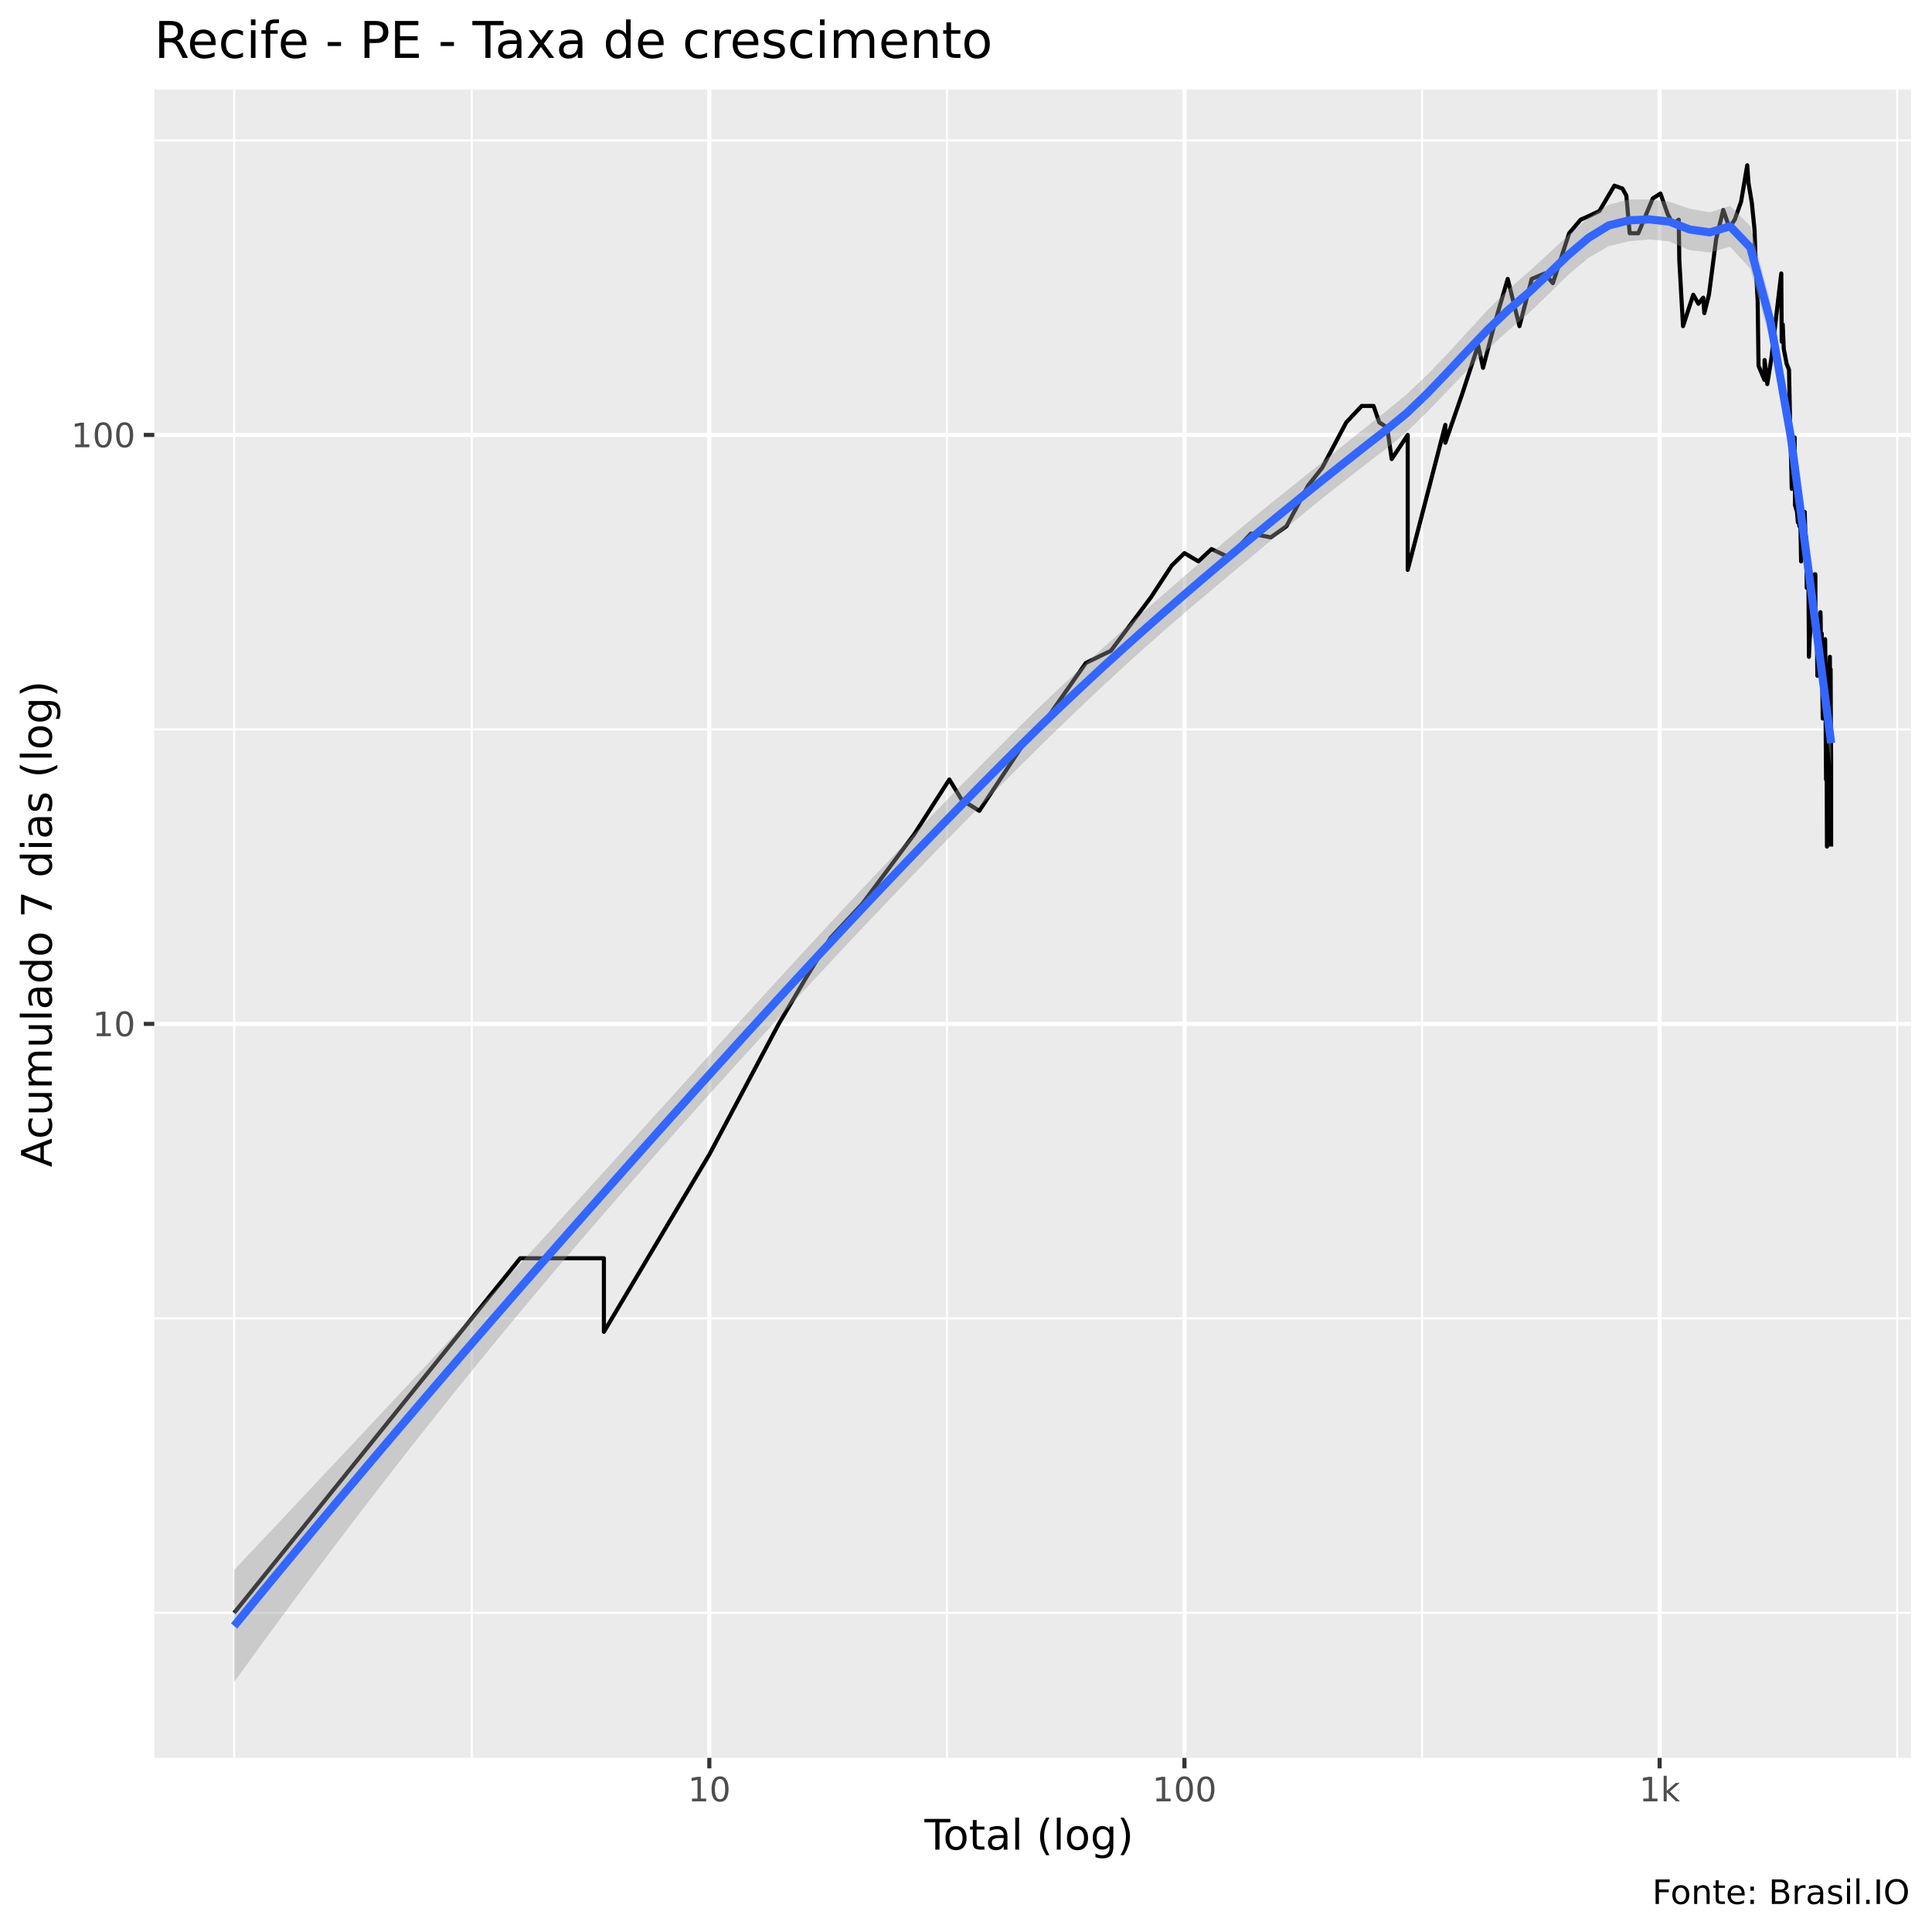
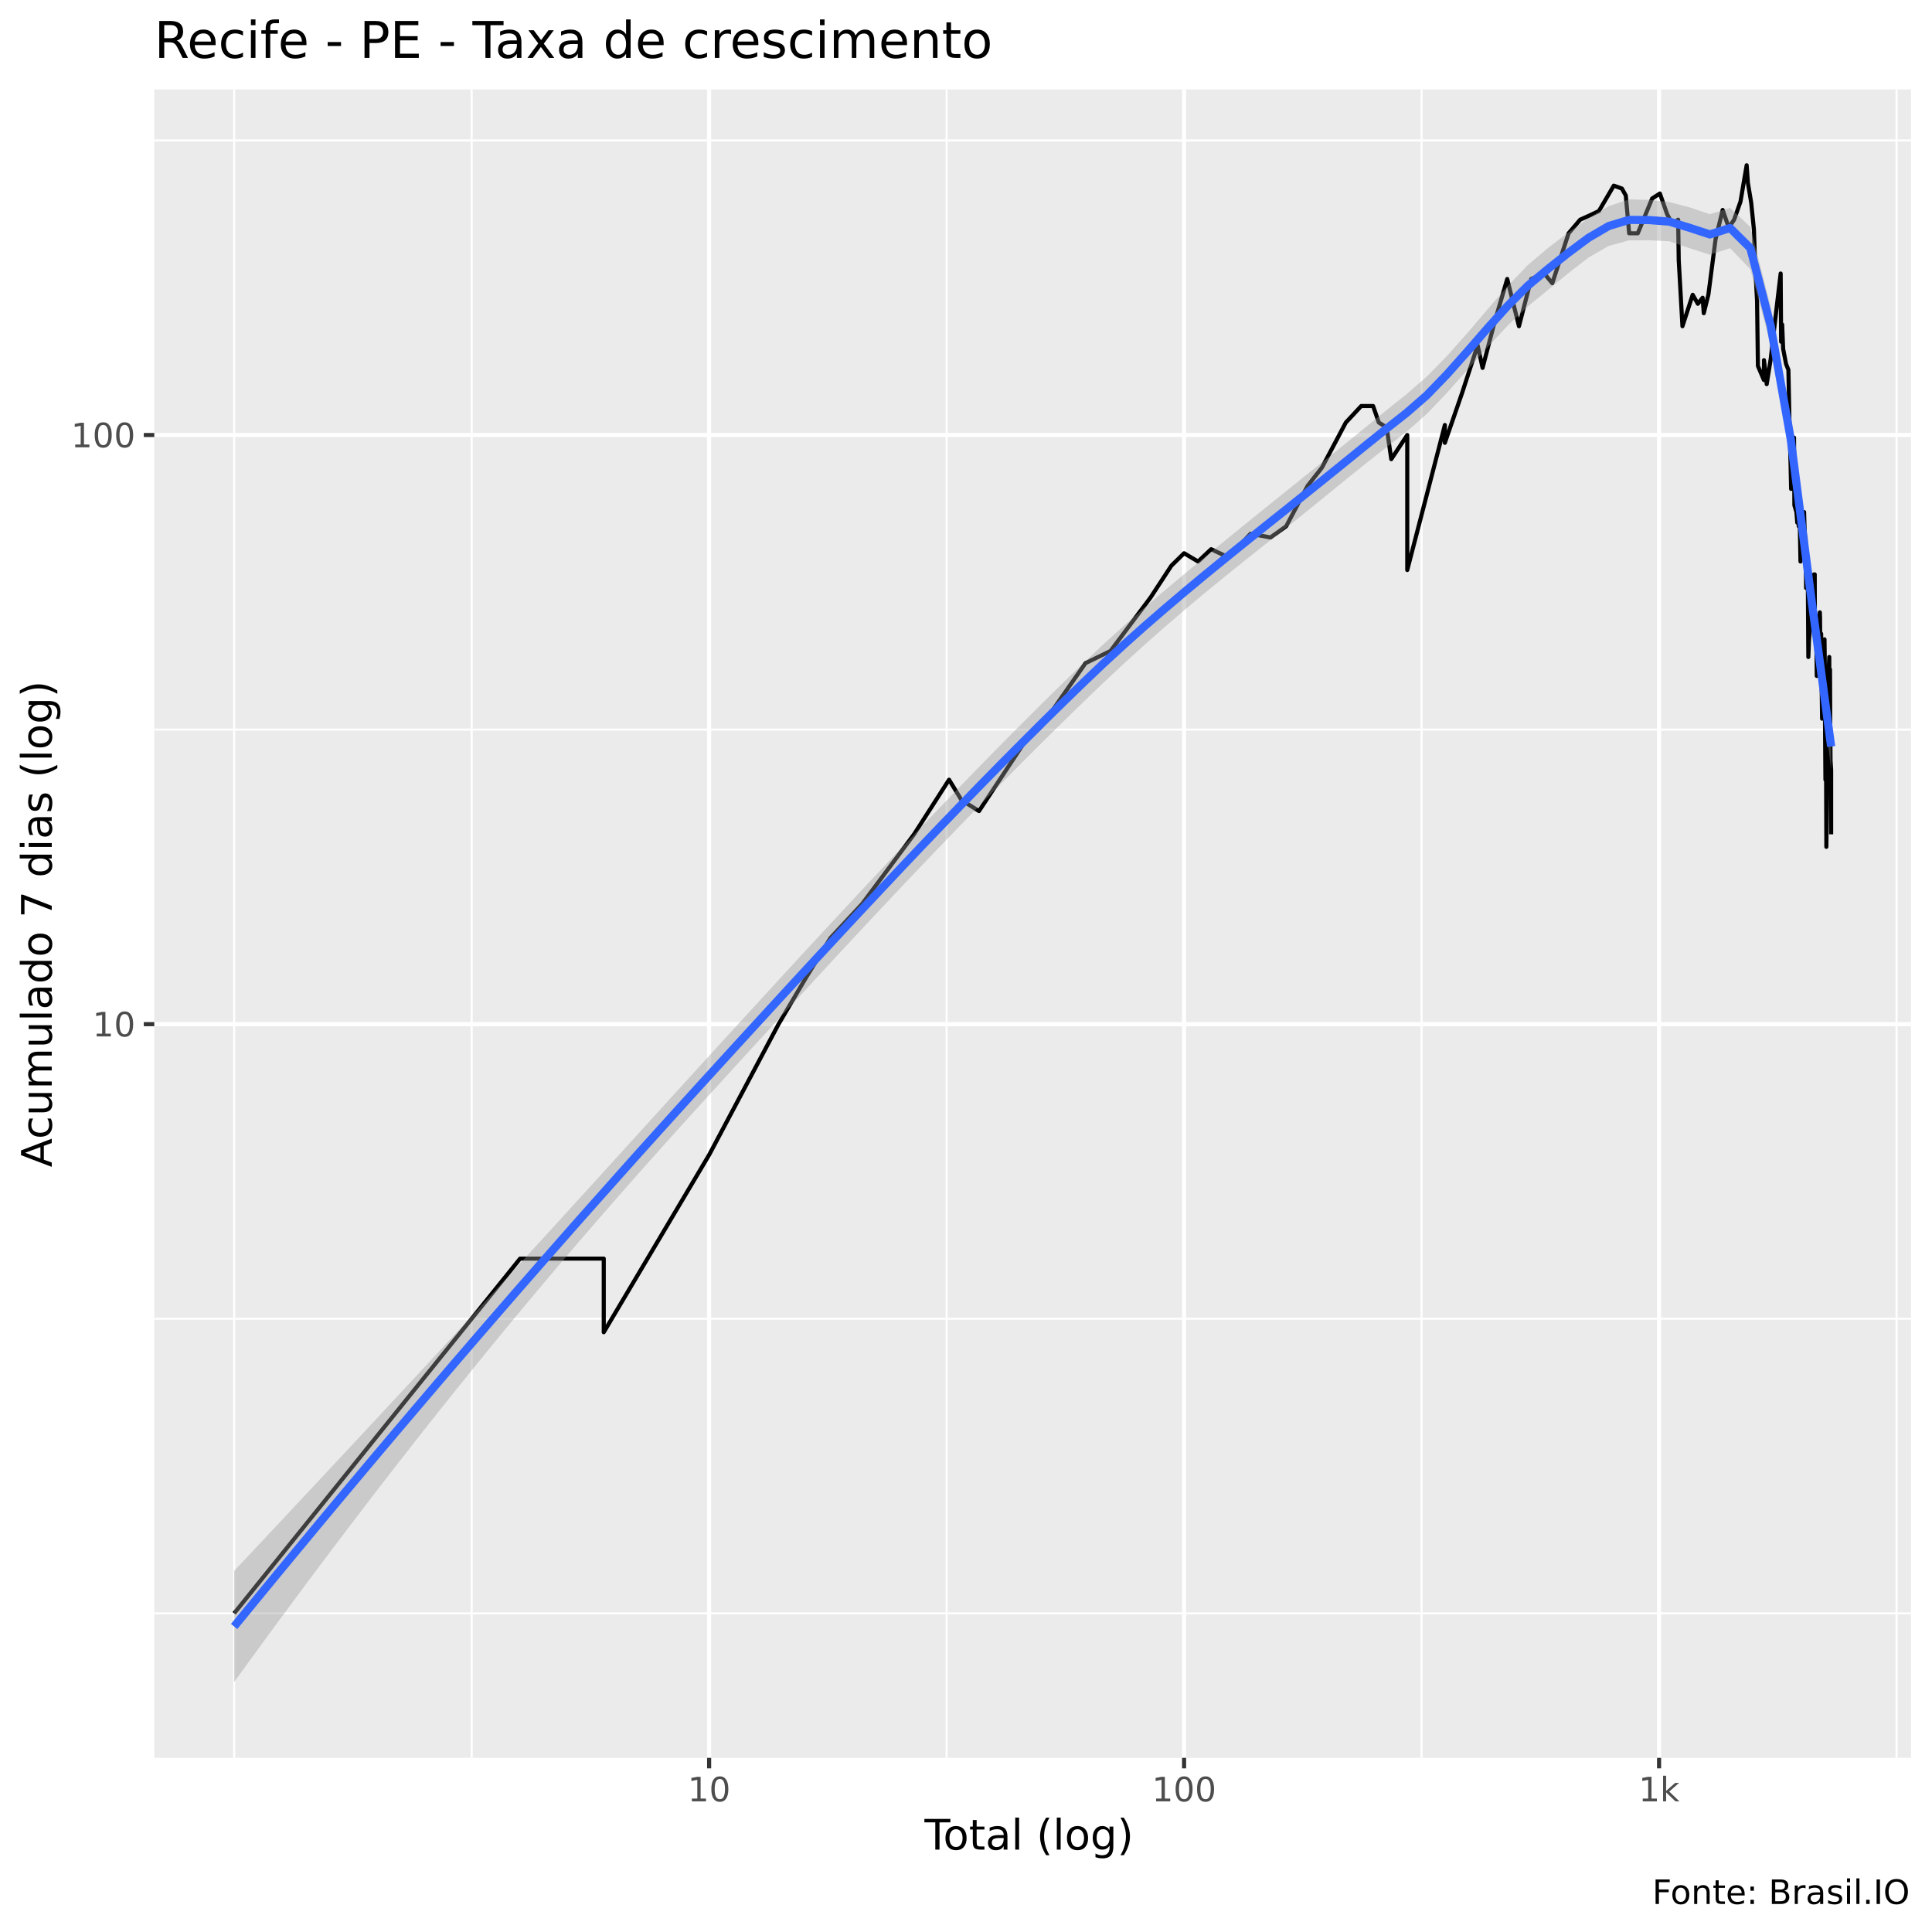
<svg xmlns="http://www.w3.org/2000/svg" viewBox="0 0 504.00 504.00">
  <defs>
    <style type="text/css">
    line, polyline, polygon, path, rect, circle {
      fill: none;
      stroke: #000000;
      stroke-linecap: round;
      stroke-linejoin: round;
      stroke-miterlimit: 10.00;
    }
  </style>
  </defs>
  <rect width="100%" height="100%" style="stroke: none; fill: #FFFFFF;" />
  <rect x="0" y="0.00" width="504.00" height="504.00" style="stroke-width: 1.07; stroke: #FFFFFF; fill: #FFFFFF;" />
  <defs>
    <clipPath id="cpNDAuMjV8NDk4LjUyfDQ1OC41N3wyMy4zMw==">
      <rect x="40.25" y="23.33" width="458.27" height="435.24" />
    </clipPath>
  </defs>
  <rect x="40.25" y="23.33" width="458.27" height="435.24" style="stroke-width: 1.07; stroke: none; fill: #EBEBEB;" clip-path="url(#cpNDAuMjV8NDk4LjUyfDQ1OC41N3wyMy4zMw==)" />
-   <polyline points="40.25,420.74 498.52,420.74 " style="stroke-width: 0.53; stroke: #FFFFFF; stroke-linecap: butt;" clip-path="url(#cpNDAuMjV8NDk4LjUyfDQ1OC41N3wyMy4zMw==)" />
-   <polyline points="40.25,343.92 498.52,343.92 " style="stroke-width: 0.53; stroke: #FFFFFF; stroke-linecap: butt;" clip-path="url(#cpNDAuMjV8NDk4LjUyfDQ1OC41N3wyMy4zMw==)" />
-   <polyline points="40.25,190.28 498.52,190.28 " style="stroke-width: 0.53; stroke: #FFFFFF; stroke-linecap: butt;" clip-path="url(#cpNDAuMjV8NDk4LjUyfDQ1OC41N3wyMy4zMw==)" />
+   <polyline points="40.25,420.87 498.52,420.87 " style="stroke-width: 0.53; stroke: #FFFFFF; stroke-linecap: butt;" clip-path="url(#cpNDAuMjV8NDk4LjUyfDQ1OC41N3wyMy4zMw==)" />
+   <polyline points="40.25,344.02 498.52,344.02 " style="stroke-width: 0.53; stroke: #FFFFFF; stroke-linecap: butt;" clip-path="url(#cpNDAuMjV8NDk4LjUyfDQ1OC41N3wyMy4zMw==)" />
+   <polyline points="40.25,190.33 498.52,190.33 " style="stroke-width: 0.53; stroke: #FFFFFF; stroke-linecap: butt;" clip-path="url(#cpNDAuMjV8NDk4LjUyfDQ1OC41N3wyMy4zMw==)" />
  <polyline points="40.25,36.64 498.52,36.64 " style="stroke-width: 0.53; stroke: #FFFFFF; stroke-linecap: butt;" clip-path="url(#cpNDAuMjV8NDk4LjUyfDQ1OC41N3wyMy4zMw==)" />
  <polyline points="61.08,458.57 61.08,23.33 " style="stroke-width: 0.53; stroke: #FFFFFF; stroke-linecap: butt;" clip-path="url(#cpNDAuMjV8NDk4LjUyfDQ1OC41N3wyMy4zMw==)" />
-   <polyline points="123.06,458.57 123.06,23.33 " style="stroke-width: 0.53; stroke: #FFFFFF; stroke-linecap: butt;" clip-path="url(#cpNDAuMjV8NDk4LjUyfDQ1OC41N3wyMy4zMw==)" />
-   <polyline points="247.02,458.57 247.02,23.33 " style="stroke-width: 0.53; stroke: #FFFFFF; stroke-linecap: butt;" clip-path="url(#cpNDAuMjV8NDk4LjUyfDQ1OC41N3wyMy4zMw==)" />
-   <polyline points="370.97,458.57 370.97,23.33 " style="stroke-width: 0.53; stroke: #FFFFFF; stroke-linecap: butt;" clip-path="url(#cpNDAuMjV8NDk4LjUyfDQ1OC41N3wyMy4zMw==)" />
-   <polyline points="494.92,458.57 494.92,23.33 " style="stroke-width: 0.53; stroke: #FFFFFF; stroke-linecap: butt;" clip-path="url(#cpNDAuMjV8NDk4LjUyfDQ1OC41N3wyMy4zMw==)" />
-   <polyline points="40.25,267.10 498.52,267.10 " style="stroke-width: 1.07; stroke: #FFFFFF; stroke-linecap: butt;" clip-path="url(#cpNDAuMjV8NDk4LjUyfDQ1OC41N3wyMy4zMw==)" />
-   <polyline points="40.25,113.46 498.52,113.46 " style="stroke-width: 1.07; stroke: #FFFFFF; stroke-linecap: butt;" clip-path="url(#cpNDAuMjV8NDk4LjUyfDQ1OC41N3wyMy4zMw==)" />
-   <polyline points="185.04,458.57 185.04,23.33 " style="stroke-width: 1.07; stroke: #FFFFFF; stroke-linecap: butt;" clip-path="url(#cpNDAuMjV8NDk4LjUyfDQ1OC41N3wyMy4zMw==)" />
-   <polyline points="308.99,458.57 308.99,23.33 " style="stroke-width: 1.07; stroke: #FFFFFF; stroke-linecap: butt;" clip-path="url(#cpNDAuMjV8NDk4LjUyfDQ1OC41N3wyMy4zMw==)" />
-   <polyline points="432.95,458.57 432.95,23.33 " style="stroke-width: 1.07; stroke: #FFFFFF; stroke-linecap: butt;" clip-path="url(#cpNDAuMjV8NDk4LjUyfDQ1OC41N3wyMy4zMw==)" />
-   <polyline points="61.08,420.74 98.40,374.49 120.23,347.44 135.71,328.24 135.71,328.24 135.71,328.24 135.71,328.24 147.72,328.24 157.54,328.24 157.54,347.44 185.04,301.19 203.15,267.10 210.34,254.94 216.68,244.65 224.98,235.74 238.51,217.60 247.65,203.34 250.92,208.69 255.47,211.52 267.19,193.80 271.68,189.49 283.26,172.95 289.79,169.77 300.24,155.82 305.66,147.55 308.99,144.29 312.63,146.44 316.05,143.24 320.57,145.36 326.33,139.19 331.53,140.18 335.62,137.26 341.23,126.70 344.94,121.99 351.19,110.20 355.22,105.90 358.32,105.90 359.81,110.20 361.86,111.49 363.06,119.75 367.23,113.46 367.23,131.77 367.23,148.67 377.04,110.84 377.04,115.49 381.56,102.42 385.60,90.06 386.88,95.95 389.96,84.22 393.32,72.77 396.38,85.08 399.58,72.77 402.97,71.34 405.09,73.87 409.34,60.85 412.34,57.31 414.89,56.17 417.24,55.04 421.14,48.43 423.24,49.19 424.26,51.00 425.14,60.85 427.39,60.85 431.14,51.79 433.16,50.48 435.06,55.88 436.29,58.18 437.14,57.88 437.93,57.31 438.08,67.88 439.05,85.08 441.72,76.89 443.07,79.24 444.31,77.66 444.61,81.68 445.81,76.89 447.69,62.38 449.54,54.77 451.14,59.35 452.54,57.31 454.20,52.59 455.80,43.11 456.12,47.68 456.99,52.86 457.71,59.95 458.05,69.93 458.52,78.45 458.75,95.44 460.29,99.11 460.33,93.93 461.03,100.19 462.11,93.44 462.86,86.85 464.02,76.89 464.68,71.34 464.80,89.13 465.06,84.65 465.33,91.01 466.09,94.94 466.70,96.47 467.02,112.14 467.27,121.24 467.41,127.52 467.44,119.75 468.17,114.13 468.26,131.77 468.79,133.55 469.01,136.31 469.34,133.55 469.39,137.26 469.56,130.90 469.85,146.44 470.18,137.26 470.80,133.55 470.90,137.26 471.11,141.19 471.19,140.18 471.22,145.36 471.33,153.35 471.75,148.67 471.90,171.34 472.09,166.74 472.35,163.84 472.48,161.06 472.53,159.71 472.76,153.35 473.12,155.82 473.40,149.81 473.57,149.81 473.60,161.06 473.65,165.27 473.73,163.84 473.95,163.84 474.10,176.29 474.43,172.95 474.68,168.24 474.83,161.06 474.90,159.71 474.95,161.06 475.02,169.77 475.24,165.27 475.37,178.02 475.49,187.44 475.73,179.80 475.78,181.63 475.88,178.02 476.12,166.74 476.22,174.60 476.22,183.51 476.26,189.49 476.36,203.34 476.46,198.40 476.53,200.83 476.60,220.85 476.86,200.83 477.03,185.44 477.22,174.60 477.36,171.34 477.38,176.29 477.46,176.29 477.55,174.60 477.62,189.49 477.69,198.40 477.69,220.85 " style="stroke-width: 1.07; stroke-linecap: butt;" clip-path="url(#cpNDAuMjV8NDk4LjUyfDQ1OC41N3wyMy4zMw==)" />
-   <polygon points="61.08,409.56 66.36,403.95 71.63,398.35 76.91,392.74 82.18,387.14 87.45,381.53 92.73,375.91 98.00,370.28 103.27,364.64 108.55,358.99 113.82,353.33 119.09,347.65 124.37,341.95 129.64,336.23 134.91,330.49 140.19,324.73 145.46,318.95 150.73,313.16 156.01,307.35 161.28,301.53 166.55,295.69 171.83,289.85 177.10,284.02 182.37,278.18 187.65,272.36 192.92,266.56 198.20,260.77 203.47,255.00 208.74,249.26 214.02,243.55 219.29,237.87 224.56,232.23 229.84,226.63 235.11,221.06 240.38,215.55 245.66,210.08 250.93,204.66 256.20,199.30 261.48,194.00 266.75,188.76 272.02,183.62 277.30,178.62 282.57,173.73 287.84,168.93 293.12,164.20 298.39,159.53 303.67,154.90 308.94,150.31 314.21,145.77 319.49,141.28 324.76,136.86 330.03,132.52 335.31,128.27 340.58,124.05 345.85,119.83 351.13,115.61 356.40,111.38 361.67,107.21 366.95,102.88 372.22,97.89 377.49,92.40 382.77,86.63 388.04,80.91 393.31,75.64 398.59,71.07 403.86,66.26 409.13,61.33 414.41,56.80 419.68,53.40 424.96,52.03 430.23,52.02 435.50,52.63 440.78,54.46 446.05,55.39 451.32,53.70 456.60,59.00 461.87,78.80 467.14,109.12 472.42,150.02 477.69,188.01 477.69,199.70 472.42,157.12 467.14,118.44 461.87,89.06 456.60,70.10 451.32,64.36 446.05,65.85 440.78,65.28 435.50,62.98 430.23,62.45 424.96,62.94 419.68,64.20 414.41,67.25 409.13,71.67 403.86,76.84 398.59,81.91 393.31,86.35 388.04,91.22 382.77,96.54 377.49,102.09 372.22,107.59 366.95,112.68 361.67,117.00 356.40,121.05 351.13,125.13 345.85,129.28 340.58,133.54 335.31,137.88 330.03,142.26 324.76,146.65 319.49,151.05 314.21,155.48 308.94,159.96 303.67,164.53 298.39,169.19 293.12,173.95 287.84,178.82 282.57,183.79 277.30,188.85 272.02,193.99 266.75,199.20 261.48,204.47 256.20,209.77 250.93,215.13 245.66,220.52 240.38,225.96 235.11,231.44 229.84,236.96 224.56,242.53 219.29,248.13 214.02,253.78 208.74,259.46 203.47,265.18 198.20,270.94 192.92,276.74 187.65,282.57 182.37,288.44 177.10,294.34 171.83,300.29 166.55,306.27 161.28,312.29 156.01,318.36 150.73,324.47 145.46,330.65 140.19,336.89 134.91,343.20 129.64,349.57 124.37,356.02 119.09,362.54 113.82,369.12 108.55,375.78 103.27,382.51 98.00,389.31 92.73,396.18 87.45,403.11 82.18,410.12 76.91,417.18 71.63,424.32 66.36,431.52 61.08,438.79 " style="stroke-width: 0.00; stroke: none; fill: #999999; fill-opacity: 0.40;" clip-path="url(#cpNDAuMjV8NDk4LjUyfDQ1OC41N3wyMy4zMw==)" />
-   <polyline points="61.08,409.56 66.36,403.95 71.63,398.35 76.91,392.74 82.18,387.14 87.45,381.53 92.73,375.91 98.00,370.28 103.27,364.64 108.55,358.99 113.82,353.33 119.09,347.65 124.37,341.95 129.64,336.23 134.91,330.49 140.19,324.73 145.46,318.95 150.73,313.16 156.01,307.35 161.28,301.53 166.55,295.69 171.83,289.85 177.10,284.02 182.37,278.18 187.65,272.36 192.92,266.56 198.20,260.77 203.47,255.00 208.74,249.26 214.02,243.55 219.29,237.87 224.56,232.23 229.84,226.63 235.11,221.06 240.38,215.55 245.66,210.08 250.93,204.66 256.20,199.30 261.48,194.00 266.75,188.76 272.02,183.62 277.30,178.62 282.57,173.73 287.84,168.93 293.12,164.20 298.39,159.53 303.67,154.90 308.94,150.31 314.21,145.77 319.49,141.28 324.76,136.86 330.03,132.52 335.31,128.27 340.58,124.05 345.85,119.83 351.13,115.61 356.40,111.38 361.67,107.21 366.95,102.88 372.22,97.89 377.49,92.40 382.77,86.63 388.04,80.91 393.31,75.64 398.59,71.07 403.86,66.26 409.13,61.33 414.41,56.80 419.68,53.40 424.96,52.03 430.23,52.02 435.50,52.63 440.78,54.46 446.05,55.39 451.32,53.70 456.60,59.00 461.87,78.80 467.14,109.12 472.42,150.02 477.69,188.01 " style="stroke-width: 2.13; stroke: none;" clip-path="url(#cpNDAuMjV8NDk4LjUyfDQ1OC41N3wyMy4zMw==)" />
-   <polyline points="477.69,199.70 472.42,157.12 467.14,118.44 461.87,89.06 456.60,70.10 451.32,64.36 446.05,65.85 440.78,65.28 435.50,62.98 430.23,62.45 424.96,62.94 419.68,64.20 414.41,67.25 409.13,71.67 403.86,76.84 398.59,81.91 393.31,86.35 388.04,91.22 382.77,96.54 377.49,102.09 372.22,107.59 366.95,112.68 361.67,117.00 356.40,121.05 351.13,125.13 345.85,129.28 340.58,133.54 335.31,137.88 330.03,142.26 324.76,146.65 319.49,151.05 314.21,155.48 308.94,159.96 303.67,164.53 298.39,169.19 293.12,173.95 287.84,178.82 282.57,183.79 277.30,188.85 272.02,193.99 266.75,199.20 261.48,204.47 256.20,209.77 250.93,215.13 245.66,220.52 240.38,225.96 235.11,231.44 229.84,236.96 224.56,242.53 219.29,248.13 214.02,253.78 208.74,259.46 203.47,265.18 198.20,270.94 192.92,276.74 187.65,282.57 182.37,288.44 177.10,294.34 171.83,300.29 166.55,306.27 161.28,312.29 156.01,318.36 150.73,324.47 145.46,330.65 140.19,336.89 134.91,343.20 129.64,349.57 124.37,356.02 119.09,362.54 113.82,369.12 108.55,375.78 103.27,382.51 98.00,389.31 92.73,396.18 87.45,403.11 82.18,410.12 76.91,417.18 71.63,424.32 66.36,431.52 61.08,438.79 " style="stroke-width: 2.13; stroke: none;" clip-path="url(#cpNDAuMjV8NDk4LjUyfDQ1OC41N3wyMy4zMw==)" />
-   <polyline points="61.08,424.17 66.36,417.74 71.63,411.33 76.91,404.96 82.18,398.63 87.45,392.32 92.73,386.04 98.00,379.80 103.27,373.58 108.55,367.39 113.82,361.23 119.09,355.09 124.37,348.98 129.64,342.90 134.91,336.84 140.19,330.81 145.46,324.80 150.73,318.82 156.01,312.85 161.28,306.91 166.55,300.98 171.83,295.07 177.10,289.18 182.37,283.31 187.65,277.47 192.92,271.65 198.20,265.86 203.47,260.09 208.74,254.36 214.02,248.67 219.29,243.00 224.56,237.38 229.84,231.80 235.11,226.25 240.38,220.75 245.66,215.30 250.93,209.89 256.20,204.54 261.48,199.23 266.75,193.98 272.02,188.81 277.30,183.73 282.57,178.76 287.84,173.87 293.12,169.08 298.39,164.36 303.67,159.71 308.94,155.14 314.21,150.62 319.49,146.16 324.76,141.75 330.03,137.39 335.31,133.07 340.58,128.79 345.85,124.56 351.13,120.37 356.40,116.21 361.67,112.11 366.95,107.78 372.22,102.74 377.49,97.24 382.77,91.58 388.04,86.07 393.31,80.99 398.59,76.49 403.86,71.55 409.13,66.50 414.41,62.03 419.68,58.80 424.96,57.48 430.23,57.23 435.50,57.81 440.78,59.87 446.05,60.62 451.32,59.03 456.60,64.55 461.87,83.93 467.14,113.78 472.42,153.57 477.69,193.85 " style="stroke-width: 2.13; stroke: #3366FF; stroke-linecap: butt;" clip-path="url(#cpNDAuMjV8NDk4LjUyfDQ1OC41N3wyMy4zMw==)" />
+   <polyline points="123.04,458.57 123.04,23.33 " style="stroke-width: 0.53; stroke: #FFFFFF; stroke-linecap: butt;" clip-path="url(#cpNDAuMjV8NDk4LjUyfDQ1OC41N3wyMy4zMw==)" />
+   <polyline points="246.94,458.57 246.94,23.33 " style="stroke-width: 0.53; stroke: #FFFFFF; stroke-linecap: butt;" clip-path="url(#cpNDAuMjV8NDk4LjUyfDQ1OC41N3wyMy4zMw==)" />
+   <polyline points="370.85,458.57 370.85,23.33 " style="stroke-width: 0.53; stroke: #FFFFFF; stroke-linecap: butt;" clip-path="url(#cpNDAuMjV8NDk4LjUyfDQ1OC41N3wyMy4zMw==)" />
+   <polyline points="494.75,458.57 494.75,23.33 " style="stroke-width: 0.53; stroke: #FFFFFF; stroke-linecap: butt;" clip-path="url(#cpNDAuMjV8NDk4LjUyfDQ1OC41N3wyMy4zMw==)" />
+   <polyline points="40.25,267.17 498.52,267.17 " style="stroke-width: 1.07; stroke: #FFFFFF; stroke-linecap: butt;" clip-path="url(#cpNDAuMjV8NDk4LjUyfDQ1OC41N3wyMy4zMw==)" />
+   <polyline points="40.25,113.48 498.52,113.48 " style="stroke-width: 1.07; stroke: #FFFFFF; stroke-linecap: butt;" clip-path="url(#cpNDAuMjV8NDk4LjUyfDQ1OC41N3wyMy4zMw==)" />
+   <polyline points="184.99,458.57 184.99,23.33 " style="stroke-width: 1.07; stroke: #FFFFFF; stroke-linecap: butt;" clip-path="url(#cpNDAuMjV8NDk4LjUyfDQ1OC41N3wyMy4zMw==)" />
+   <polyline points="308.89,458.57 308.89,23.33 " style="stroke-width: 1.07; stroke: #FFFFFF; stroke-linecap: butt;" clip-path="url(#cpNDAuMjV8NDk4LjUyfDQ1OC41N3wyMy4zMw==)" />
+   <polyline points="432.80,458.57 432.80,23.33 " style="stroke-width: 1.07; stroke: #FFFFFF; stroke-linecap: butt;" clip-path="url(#cpNDAuMjV8NDk4LjUyfDQ1OC41N3wyMy4zMw==)" />
+   <polyline points="61.08,420.87 98.38,374.60 120.20,347.54 135.68,328.33 135.68,328.33 135.68,328.33 135.68,328.33 147.69,328.33 157.50,328.33 157.50,347.54 184.99,301.27 203.10,267.17 210.28,255.00 216.62,244.72 224.91,235.80 238.44,217.65 247.58,203.40 250.84,208.74 255.39,211.58 267.11,193.85 271.60,189.54 283.17,173.00 289.70,169.82 300.15,155.86 305.57,147.58 308.89,144.32 312.54,146.48 315.95,143.27 320.47,145.39 326.23,139.23 331.43,140.21 335.52,137.29 341.12,126.73 344.83,122.02 351.08,110.23 355.10,105.92 358.20,105.92 359.69,110.23 361.74,111.51 362.94,119.78 367.11,113.48 367.11,131.80 367.11,148.70 376.92,110.87 376.92,115.52 381.44,102.44 385.47,90.08 386.76,95.97 389.83,84.23 393.19,72.78 396.25,85.10 399.44,72.78 402.83,71.35 404.95,73.88 409.20,60.86 412.21,57.31 414.75,56.17 417.10,55.05 420.99,48.43 423.10,49.19 424.12,51.00 425.00,60.86 427.25,60.86 430.99,51.79 433.01,50.48 434.91,55.89 436.14,58.18 436.99,57.89 437.78,57.31 437.93,67.89 438.90,85.10 441.57,76.90 442.92,79.25 444.16,77.67 444.46,81.70 445.66,76.90 447.54,62.39 449.39,54.77 450.98,59.36 452.38,57.31 454.04,52.59 455.65,43.11 455.97,47.68 456.83,52.86 457.55,59.95 457.89,69.94 458.36,78.46 458.59,95.46 460.14,99.13 460.17,93.95 460.88,100.21 461.95,93.45 462.70,86.87 463.86,76.90 464.52,71.35 464.64,89.14 464.91,84.66 465.17,91.02 465.93,94.95 466.54,96.49 466.86,112.16 467.11,121.26 467.25,127.55 467.28,119.78 468.01,114.15 468.10,131.80 468.63,133.58 468.85,136.34 469.18,133.58 469.23,137.29 469.40,130.93 469.69,146.48 470.02,137.29 470.63,133.58 470.74,137.29 470.95,141.22 471.03,140.21 471.06,145.39 471.16,153.39 471.59,148.70 471.74,171.39 471.92,166.78 472.18,163.88 472.31,161.10 472.36,159.75 472.60,153.39 472.95,155.86 473.23,149.84 473.41,149.84 473.44,161.10 473.49,165.31 473.56,163.88 473.79,163.88 473.94,176.33 474.27,173.00 474.51,168.28 474.66,161.10 474.74,159.75 474.79,161.10 474.86,169.82 475.08,165.31 475.20,178.07 475.33,187.48 475.57,179.85 475.62,181.68 475.72,178.07 475.96,166.78 476.05,174.64 476.05,183.56 476.10,189.54 476.20,203.40 476.29,198.45 476.37,200.88 476.44,220.91 476.70,200.88 476.87,185.49 477.06,174.64 477.20,171.39 477.22,176.33 477.29,176.33 477.39,174.64 477.46,189.54 477.53,198.45 477.69,200.88 477.69,217.65 " style="stroke-width: 1.07; stroke-linecap: butt;" clip-path="url(#cpNDAuMjV8NDk4LjUyfDQ1OC41N3wyMy4zMw==)" />
+   <polygon points="61.08,409.80 66.36,404.18 71.63,398.56 76.91,392.93 82.18,387.29 87.45,381.65 92.73,376.00 98.00,370.34 103.27,364.68 108.55,359.00 113.82,353.31 119.09,347.61 124.37,341.89 129.64,336.16 134.91,330.41 140.19,324.65 145.46,318.88 150.73,313.09 156.01,307.30 161.28,301.49 166.55,295.69 171.83,289.89 177.10,284.09 182.37,278.30 187.65,272.53 192.92,266.76 198.20,261.00 203.47,255.25 208.74,249.52 214.02,243.81 219.29,238.13 224.56,232.47 229.84,226.84 235.11,221.24 240.38,215.68 245.66,210.16 250.93,204.68 256.20,199.25 261.48,193.88 266.75,188.57 272.02,183.32 277.30,178.14 282.57,173.04 287.84,168.08 293.12,163.30 298.39,158.67 303.67,154.17 308.94,149.75 314.21,145.40 319.49,141.08 324.76,136.80 330.03,132.53 335.31,128.29 340.58,124.06 345.85,119.86 351.13,115.62 356.40,111.33 361.67,107.02 366.95,102.80 372.22,98.22 377.49,92.84 382.77,86.90 388.04,80.70 393.31,74.62 398.59,69.12 403.86,64.66 409.13,60.65 414.41,56.89 419.68,53.77 424.96,52.02 430.23,52.14 435.50,52.71 440.78,54.10 446.05,55.88 451.32,54.21 456.60,59.20 461.87,79.77 467.14,109.71 472.42,151.77 477.69,188.79 477.69,200.71 472.42,158.93 467.14,119.29 461.87,89.77 456.60,70.23 451.32,64.74 446.05,66.45 440.78,64.76 435.50,62.94 430.23,62.68 424.96,62.71 419.68,64.15 414.41,67.18 409.13,71.27 403.86,75.60 398.59,79.90 393.31,84.95 388.04,90.57 382.77,96.52 377.49,102.46 372.22,107.98 366.95,112.61 361.67,116.69 356.40,120.83 351.13,125.08 345.85,129.38 340.58,133.65 335.31,137.85 330.03,142.03 324.76,146.21 319.49,150.45 314.21,154.77 308.94,159.18 303.67,163.72 298.39,168.39 293.12,173.18 287.84,178.11 282.57,183.17 277.30,188.32 272.02,193.52 266.75,198.78 261.48,204.10 256.20,209.47 250.93,214.89 245.66,220.35 240.38,225.87 235.11,231.42 229.84,237.02 224.56,242.65 219.29,248.31 214.02,254.01 208.74,259.72 203.47,265.45 198.20,271.20 192.92,276.96 187.65,282.74 182.37,288.52 177.10,294.34 171.83,300.21 166.55,306.14 161.28,312.12 156.01,318.16 150.73,324.27 145.46,330.44 140.19,336.69 134.91,343.01 129.64,349.40 124.37,355.86 119.09,362.39 113.82,369.00 108.55,375.68 103.27,382.43 98.00,389.24 92.73,396.13 87.45,403.08 82.18,410.09 76.91,417.17 71.63,424.31 66.36,431.52 61.08,438.79 " style="stroke-width: 0.00; stroke: none; fill: #999999; fill-opacity: 0.40;" clip-path="url(#cpNDAuMjV8NDk4LjUyfDQ1OC41N3wyMy4zMw==)" />
+   <polyline points="61.08,409.80 66.36,404.18 71.63,398.56 76.91,392.93 82.18,387.29 87.45,381.65 92.73,376.00 98.00,370.34 103.27,364.68 108.55,359.00 113.82,353.31 119.09,347.61 124.37,341.89 129.64,336.16 134.91,330.41 140.19,324.65 145.46,318.88 150.73,313.09 156.01,307.30 161.28,301.49 166.55,295.69 171.83,289.89 177.10,284.09 182.37,278.30 187.65,272.53 192.92,266.76 198.20,261.00 203.47,255.25 208.74,249.52 214.02,243.81 219.29,238.13 224.56,232.47 229.84,226.84 235.11,221.24 240.38,215.68 245.66,210.16 250.93,204.68 256.20,199.25 261.48,193.88 266.75,188.57 272.02,183.32 277.30,178.14 282.57,173.04 287.84,168.08 293.12,163.30 298.39,158.67 303.67,154.17 308.94,149.75 314.21,145.40 319.49,141.08 324.76,136.80 330.03,132.53 335.31,128.29 340.58,124.06 345.85,119.86 351.13,115.62 356.40,111.33 361.67,107.02 366.95,102.80 372.22,98.22 377.49,92.84 382.77,86.90 388.04,80.70 393.31,74.62 398.59,69.12 403.86,64.66 409.13,60.65 414.41,56.89 419.68,53.77 424.96,52.02 430.23,52.14 435.50,52.71 440.78,54.10 446.05,55.88 451.32,54.21 456.60,59.20 461.87,79.77 467.14,109.71 472.42,151.77 477.69,188.79 " style="stroke-width: 2.13; stroke: none;" clip-path="url(#cpNDAuMjV8NDk4LjUyfDQ1OC41N3wyMy4zMw==)" />
+   <polyline points="477.69,200.71 472.42,158.93 467.14,119.29 461.87,89.77 456.60,70.23 451.32,64.74 446.05,66.45 440.78,64.76 435.50,62.94 430.23,62.68 424.96,62.71 419.68,64.15 414.41,67.18 409.13,71.27 403.86,75.60 398.59,79.90 393.31,84.95 388.04,90.57 382.77,96.52 377.49,102.46 372.22,107.98 366.95,112.61 361.67,116.69 356.40,120.83 351.13,125.08 345.85,129.38 340.58,133.65 335.31,137.85 330.03,142.03 324.76,146.21 319.49,150.45 314.21,154.77 308.94,159.18 303.67,163.72 298.39,168.39 293.12,173.18 287.84,178.11 282.57,183.17 277.30,188.32 272.02,193.52 266.75,198.78 261.48,204.10 256.20,209.47 250.93,214.89 245.66,220.35 240.38,225.87 235.11,231.42 229.84,237.02 224.56,242.65 219.29,248.31 214.02,254.01 208.74,259.72 203.47,265.45 198.20,271.20 192.92,276.96 187.65,282.74 182.37,288.52 177.10,294.34 171.83,300.21 166.55,306.14 161.28,312.12 156.01,318.16 150.73,324.27 145.46,330.44 140.19,336.69 134.91,343.01 129.64,349.40 124.37,355.86 119.09,362.39 113.82,369.00 108.55,375.68 103.27,382.43 98.00,389.24 92.73,396.13 87.45,403.08 82.18,410.09 76.91,417.17 71.63,424.31 66.36,431.52 61.08,438.79 " style="stroke-width: 2.13; stroke: none;" clip-path="url(#cpNDAuMjV8NDk4LjUyfDQ1OC41N3wyMy4zMw==)" />
+   <polyline points="61.08,424.30 66.36,417.85 71.63,411.44 76.91,405.05 82.18,398.69 87.45,392.36 92.73,386.06 98.00,379.79 103.27,373.55 108.55,367.34 113.82,361.15 119.09,355.00 124.37,348.87 129.64,342.78 134.91,336.71 140.19,330.67 145.46,324.66 150.73,318.68 156.01,312.73 161.28,306.81 166.55,300.91 171.83,295.05 177.10,289.22 182.37,283.41 187.65,277.63 192.92,271.86 198.20,266.10 203.47,260.35 208.74,254.62 214.02,248.91 219.29,243.22 224.56,237.56 229.84,231.93 235.11,226.33 240.38,220.77 245.66,215.25 250.93,209.78 256.20,204.36 261.48,198.99 266.75,193.68 272.02,188.42 277.30,183.23 282.57,178.11 287.84,173.09 293.12,168.24 298.39,163.53 303.67,158.95 308.94,154.47 314.21,150.08 319.49,145.77 324.76,141.50 330.03,137.28 335.31,133.07 340.58,128.86 345.85,124.62 351.13,120.35 356.40,116.08 361.67,111.85 366.95,107.70 372.22,103.10 377.49,97.65 382.77,91.71 388.04,85.64 393.31,79.78 398.59,74.51 403.86,70.13 409.13,65.96 414.41,62.03 419.68,58.96 424.96,57.36 430.23,57.41 435.50,57.82 440.78,59.43 446.05,61.16 451.32,59.48 456.60,64.72 461.87,84.77 467.14,114.50 472.42,155.35 477.69,194.75 " style="stroke-width: 2.13; stroke: #3366FF; stroke-linecap: butt;" clip-path="url(#cpNDAuMjV8NDk4LjUyfDQ1OC41N3wyMy4zMw==)" />
  <defs>
    <clipPath id="cpMC4wMHw1MDQuMDB8NTA0LjAwfDAuMDA=">
      <rect x="0.00" y="0.00" width="504.00" height="504.00" />
    </clipPath>
  </defs>
  <g clip-path="url(#cpMC4wMHw1MDQuMDB8NTA0LjAwfDAuMDA=)">
-     <text x="24.13" y="270.31" style="font-size: 8.80px; fill: #4D4D4D; font-family: DejaVu Sans;" textLength="11.20px" lengthAdjust="spacingAndGlyphs">10</text>
+     <text x="24.13" y="270.38" style="font-size: 8.80px; fill: #4D4D4D; font-family: DejaVu Sans;" textLength="11.20px" lengthAdjust="spacingAndGlyphs">10</text>
  </g>
  <g clip-path="url(#cpMC4wMHw1MDQuMDB8NTA0LjAwfDAuMDA=)">
-     <text x="18.53" y="116.67" style="font-size: 8.80px; fill: #4D4D4D; font-family: DejaVu Sans;" textLength="16.80px" lengthAdjust="spacingAndGlyphs">100</text>
+     <text x="18.53" y="116.69" style="font-size: 8.80px; fill: #4D4D4D; font-family: DejaVu Sans;" textLength="16.80px" lengthAdjust="spacingAndGlyphs">100</text>
  </g>
-   <polyline points="37.51,267.10 40.25,267.10 " style="stroke-width: 1.07; stroke: #333333; stroke-linecap: butt;" clip-path="url(#cpMC4wMHw1MDQuMDB8NTA0LjAwfDAuMDA=)" />
-   <polyline points="37.51,113.46 40.25,113.46 " style="stroke-width: 1.07; stroke: #333333; stroke-linecap: butt;" clip-path="url(#cpMC4wMHw1MDQuMDB8NTA0LjAwfDAuMDA=)" />
-   <polyline points="185.04,461.31 185.04,458.57 " style="stroke-width: 1.07; stroke: #333333; stroke-linecap: butt;" clip-path="url(#cpMC4wMHw1MDQuMDB8NTA0LjAwfDAuMDA=)" />
-   <polyline points="308.99,461.31 308.99,458.57 " style="stroke-width: 1.07; stroke: #333333; stroke-linecap: butt;" clip-path="url(#cpMC4wMHw1MDQuMDB8NTA0LjAwfDAuMDA=)" />
-   <polyline points="432.95,461.31 432.95,458.57 " style="stroke-width: 1.07; stroke: #333333; stroke-linecap: butt;" clip-path="url(#cpMC4wMHw1MDQuMDB8NTA0LjAwfDAuMDA=)" />
+   <polyline points="37.51,267.17 40.25,267.17 " style="stroke-width: 1.07; stroke: #333333; stroke-linecap: butt;" clip-path="url(#cpMC4wMHw1MDQuMDB8NTA0LjAwfDAuMDA=)" />
+   <polyline points="37.51,113.48 40.25,113.48 " style="stroke-width: 1.07; stroke: #333333; stroke-linecap: butt;" clip-path="url(#cpMC4wMHw1MDQuMDB8NTA0LjAwfDAuMDA=)" />
+   <polyline points="184.99,461.31 184.99,458.57 " style="stroke-width: 1.07; stroke: #333333; stroke-linecap: butt;" clip-path="url(#cpMC4wMHw1MDQuMDB8NTA0LjAwfDAuMDA=)" />
+   <polyline points="308.89,461.31 308.89,458.57 " style="stroke-width: 1.07; stroke: #333333; stroke-linecap: butt;" clip-path="url(#cpMC4wMHw1MDQuMDB8NTA0LjAwfDAuMDA=)" />
+   <polyline points="432.80,461.31 432.80,458.57 " style="stroke-width: 1.07; stroke: #333333; stroke-linecap: butt;" clip-path="url(#cpMC4wMHw1MDQuMDB8NTA0LjAwfDAuMDA=)" />
  <g clip-path="url(#cpMC4wMHw1MDQuMDB8NTA0LjAwfDAuMDA=)">
-     <text x="179.44" y="469.92" style="font-size: 8.80px; fill: #4D4D4D; font-family: DejaVu Sans;" textLength="11.20px" lengthAdjust="spacingAndGlyphs">10</text>
+     <text x="179.39" y="469.92" style="font-size: 8.80px; fill: #4D4D4D; font-family: DejaVu Sans;" textLength="11.20px" lengthAdjust="spacingAndGlyphs">10</text>
  </g>
  <g clip-path="url(#cpMC4wMHw1MDQuMDB8NTA0LjAwfDAuMDA=)">
-     <text x="300.59" y="469.92" style="font-size: 8.80px; fill: #4D4D4D; font-family: DejaVu Sans;" textLength="16.80px" lengthAdjust="spacingAndGlyphs">100</text>
+     <text x="300.50" y="469.92" style="font-size: 8.80px; fill: #4D4D4D; font-family: DejaVu Sans;" textLength="16.80px" lengthAdjust="spacingAndGlyphs">100</text>
  </g>
  <g clip-path="url(#cpMC4wMHw1MDQuMDB8NTA0LjAwfDAuMDA=)">
-     <text x="427.60" y="469.92" style="font-size: 8.80px; fill: #4D4D4D; font-family: DejaVu Sans;" textLength="10.69px" lengthAdjust="spacingAndGlyphs">1k</text>
+     <text x="427.45" y="469.92" style="font-size: 8.80px; fill: #4D4D4D; font-family: DejaVu Sans;" textLength="10.69px" lengthAdjust="spacingAndGlyphs">1k</text>
  </g>
  <g clip-path="url(#cpMC4wMHw1MDQuMDB8NTA0LjAwfDAuMDA=)">
    <text x="241.18" y="482.51" style="font-size: 11.00px; font-family: DejaVu Sans;" textLength="56.41px" lengthAdjust="spacingAndGlyphs">Total (log)</text>
  </g>
  <g clip-path="url(#cpMC4wMHw1MDQuMDB8NTA0LjAwfDAuMDA=)">
    <text transform="translate(13.50,304.49) rotate(-90)" style="font-size: 11.00px; font-family: DejaVu Sans;" textLength="127.09px" lengthAdjust="spacingAndGlyphs">Acumulado 7 dias (log)</text>
  </g>
  <g clip-path="url(#cpMC4wMHw1MDQuMDB8NTA0LjAwfDAuMDA=)">
    <text x="40.25" y="15.10" style="font-size: 13.20px; font-family: DejaVu Sans;" textLength="221.74px" lengthAdjust="spacingAndGlyphs">Recife - PE - Taxa de crescimento</text>
  </g>
  <g clip-path="url(#cpMC4wMHw1MDQuMDB8NTA0LjAwfDAuMDA=)">
    <text x="431.03" y="496.69" style="font-size: 8.80px; font-family: DejaVu Sans;" textLength="67.49px" lengthAdjust="spacingAndGlyphs">Fonte: Brasil.IO</text>
  </g>
</svg>
